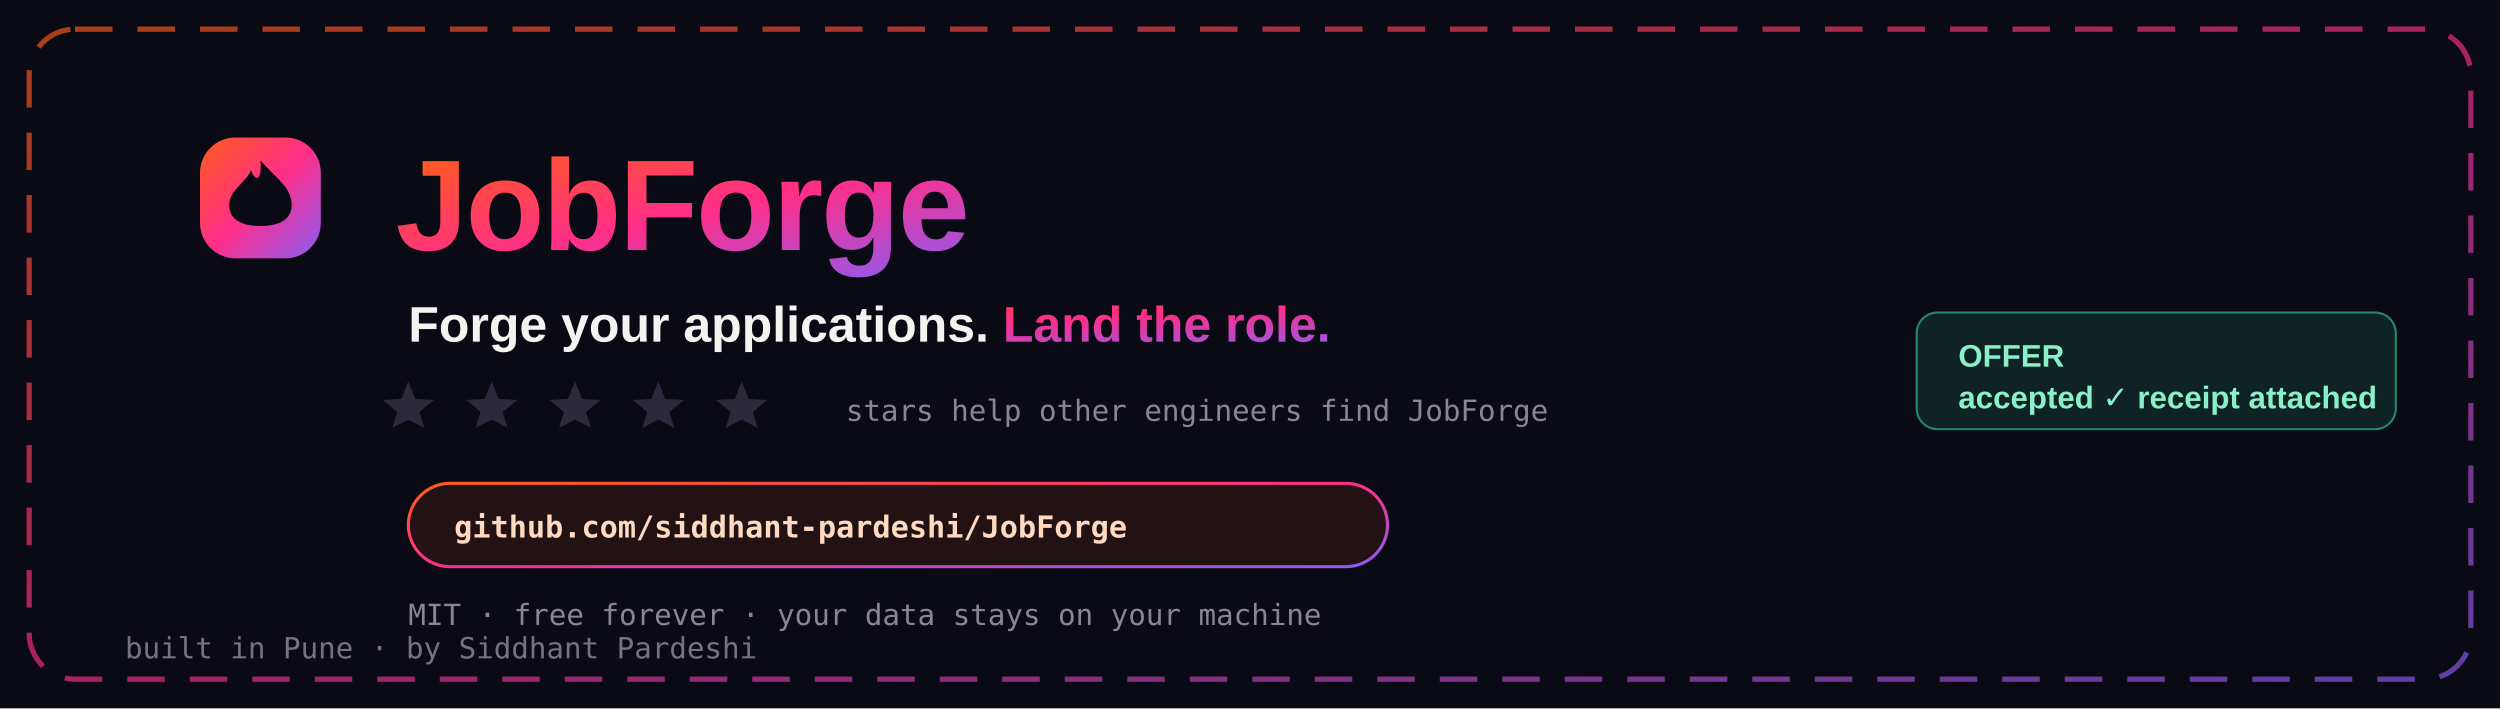
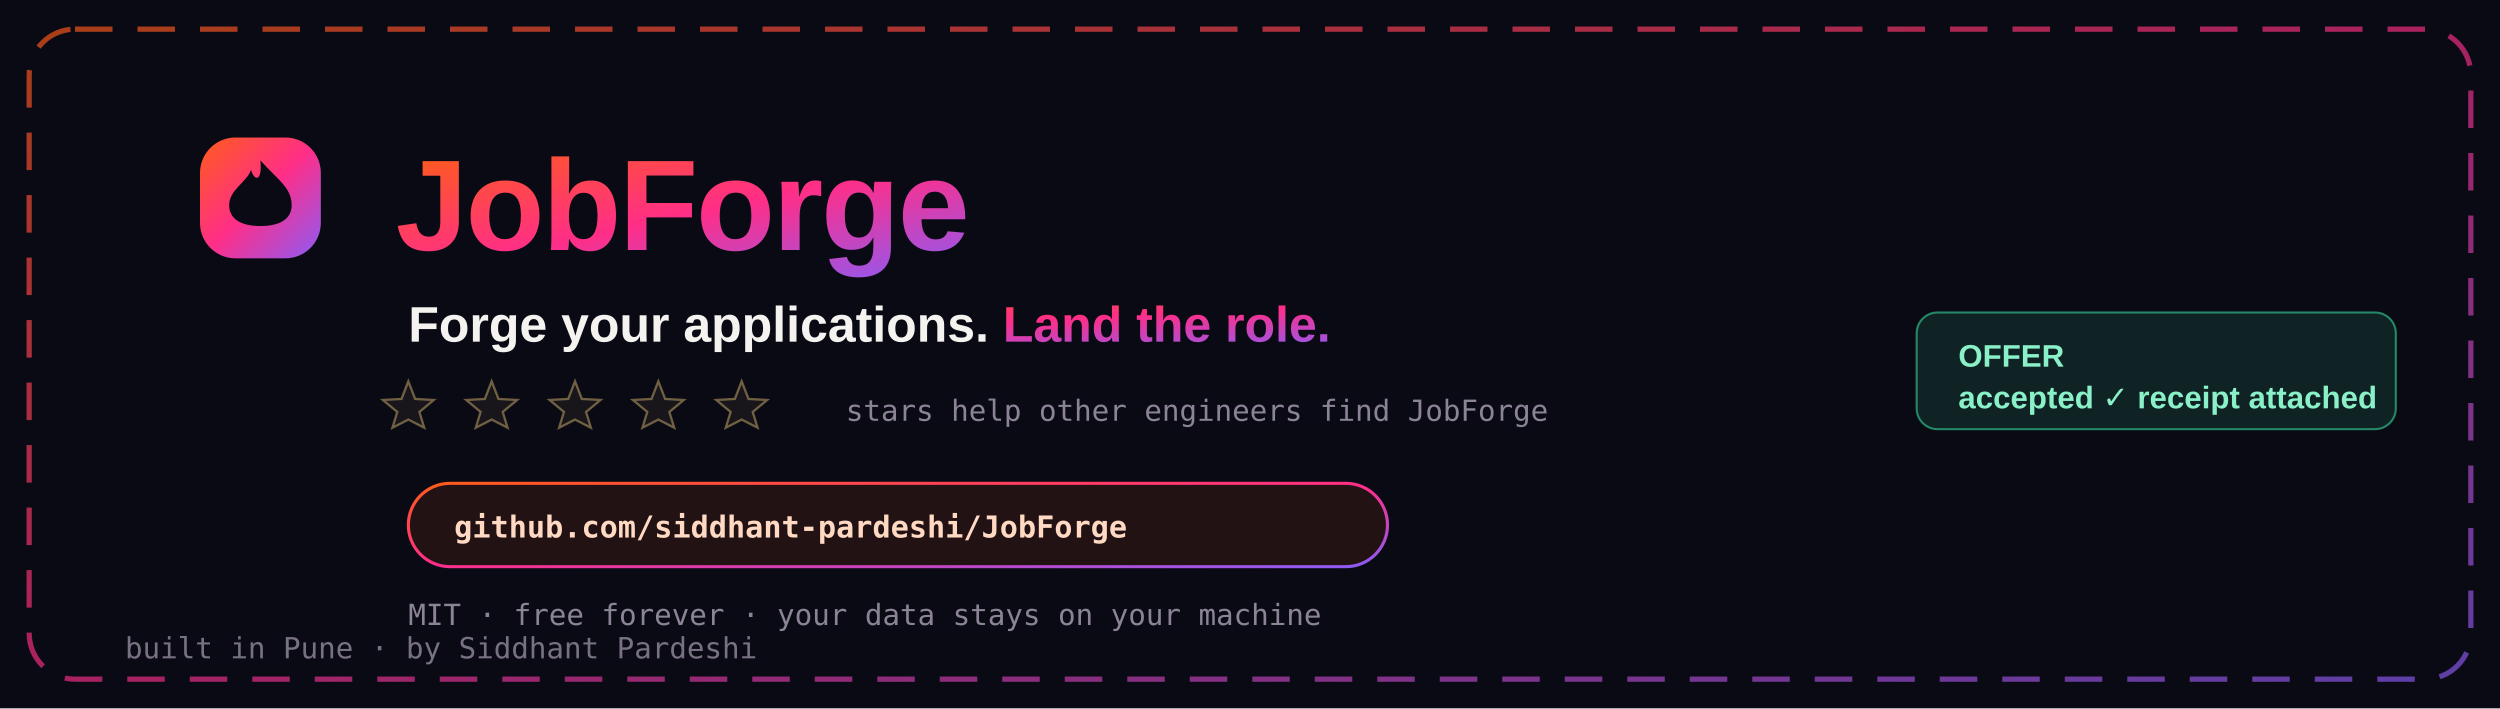
- <svg xmlns="http://www.w3.org/2000/svg" xmlns:xlink="http://www.w3.org/1999/xlink" viewBox="0 0 1200 340" width="1200" height="340" role="img" aria-label="JobForge finale">
+ <svg xmlns="http://www.w3.org/2000/svg" viewBox="0 0 1200 340" width="1200" height="340" role="img" aria-label="JobForge finale">
  <defs>
    <linearGradient id="gf" x1="0" y1="0" x2="1" y2="1">
      <stop offset="0" stop-color="#ff5c1a" />
      <stop offset="0.5" stop-color="#ff2e88" />
      <stop offset="1" stop-color="#8b5cf6" />
    </linearGradient>
    <linearGradient id="sheenF" x1="0" y1="0" x2="1" y2="0">
      <stop offset="0" stop-color="#ffffff" stop-opacity="0" />
      <stop offset="0.5" stop-color="#ffffff" stop-opacity="0.34" />
      <stop offset="1" stop-color="#ffffff" stop-opacity="0" />
    </linearGradient>
    <clipPath id="wmClip">
      <text x="330" y="120" font-family="'Space Grotesk', Arial, sans-serif" font-size="62" font-weight="800" letter-spacing="-1">JobForge</text>
    </clipPath>
-     <path id="starF" d="M0,-13 3.28,-4.51 12.26,-4.02 5.31,1.72 7.64,9.32 0,5.4 -7.64,9.32 -5.31,1.72 -12.26,-4.02 -3.28,-4.51 Z" />
  </defs>
  <style>
    .bg { fill: #0a0a14; }
    .border { fill: none; stroke: url(#gf); stroke-width: 2.5; stroke-dasharray: 18 12; animation: march 1.1s linear infinite; opacity: 0.65; }
    @keyframes march { to { stroke-dashoffset: -30; } }
    .ember { animation: rise 6.5s linear infinite; }
    @keyframes rise { 0% { transform: translateY(0); opacity: 0; } 10% { opacity: 0.9; } 80% { opacity: 0.5; } 100% { transform: translateY(-380px); opacity: 0; } }
    .word { font-family: 'Space Grotesk', Arial, sans-serif; font-size: 62px; font-weight: 800; letter-spacing: -1px; fill: url(#gf); }
    .sheen { animation: sweepf 4s ease-in-out infinite; }
    @keyframes sweepf { 0% { transform: translateX(-190px) skewX(-16deg); } 60%, 100% { transform: translateX(560px) skewX(-16deg); } }
    .tag { font-family: 'Space Grotesk', Arial, sans-serif; font-size: 24px; font-weight: 600; fill: #f5f3ef; }
    .tag .hl { fill: url(#gf); }
    .mono { font-family: 'JetBrains Mono', monospace; font-size: 14px; fill: #8b8496; }
-     .star { fill: #2c2a3a; transform-box: fill-box; transform-origin: center; animation: starup 3s ease-in-out infinite; animation-delay: var(--d, 0s); }
-     @keyframes starup { 0%, 20% { fill: #2c2a3a; transform: scale(1); } 32% { transform: scale(1.45); } 45%, 85% { fill: #ffd884; transform: scale(1); } 100% { fill: #2c2a3a; transform: scale(1); } }
-     .spark { stroke: #ffd884; stroke-width: 2; stroke-linecap: round; opacity: 0; animation: sparkle 3s ease-out infinite; animation-delay: 1.9s; }
-     @keyframes sparkle { 0%, 55% { opacity: 0; transform: scale(0.2); } 62% { opacity: 1; transform: scale(1.3); } 78% { opacity: 0; transform: scale(0.4); } 100% { opacity: 0; } }
+     .st { fill: rgba(255,216,132,0.06); stroke: rgba(255,216,132,0.4); stroke-width: 1.1; transform-box: fill-box; transform-origin: center; animation-duration: 5.2s; animation-timing-function: ease-in-out; animation-iteration-count: infinite; }
+     .s1 { animation-name: f1; } .s2 { animation-name: f2; } .s3 { animation-name: f3; } .s4 { animation-name: f4; } .s5 { animation-name: f5; }
+     @keyframes f1 { 0%, 3% { fill: rgba(255,216,132,0.06); transform: scale(1); } 6% { transform: scale(1.4); } 9%, 84% { fill: #ffd884; transform: scale(1); } 90%, 100% { fill: rgba(255,216,132,0.06); transform: scale(1); } }
+     @keyframes f2 { 0%, 11% { fill: rgba(255,216,132,0.06); transform: scale(1); } 14% { transform: scale(1.4); } 17%, 84% { fill: #ffd884; transform: scale(1); } 90%, 100% { fill: rgba(255,216,132,0.06); transform: scale(1); } }
+     @keyframes f3 { 0%, 19% { fill: rgba(255,216,132,0.06); transform: scale(1); } 22% { transform: scale(1.4); } 25%, 84% { fill: #ffd884; transform: scale(1); } 90%, 100% { fill: rgba(255,216,132,0.06); transform: scale(1); } }
+     @keyframes f4 { 0%, 27% { fill: rgba(255,216,132,0.06); transform: scale(1); } 30% { transform: scale(1.4); } 33%, 84% { fill: #ffd884; transform: scale(1); } 90%, 100% { fill: rgba(255,216,132,0.06); transform: scale(1); } }
+     @keyframes f5 { 0%, 35% { fill: rgba(255,216,132,0.06); transform: scale(1); } 38% { transform: scale(1.5); } 41%, 84% { fill: #ffd884; transform: scale(1); } 90%, 100% { fill: rgba(255,216,132,0.06); transform: scale(1); } }
+     .spark { stroke: #ffd884; stroke-width: 2; stroke-linecap: round; opacity: 0; animation: sparkle 5.2s ease-out infinite; }
+     @keyframes sparkle { 0%, 36% { opacity: 0; transform: scale(0.2); } 41% { opacity: 1; transform: scale(1.4); } 52% { opacity: 0; transform: scale(0.4); } 100% { opacity: 0; } }
    .cta { animation: ctapulse 2.2s ease-in-out infinite; }
    @keyframes ctapulse { 0%, 100% { opacity: 0.75; } 50% { opacity: 1; } }
    .offer { transform-box: fill-box; transform-origin: center; animation: offerstamp 5s cubic-bezier(0.22,1,0.36,1) infinite; }
    @keyframes offerstamp { 0%, 55% { opacity: 0; transform: scale(1.7) rotate(-16deg); } 66%, 90% { opacity: 1; transform: scale(1) rotate(-9deg); } 100% { opacity: 0; transform: scale(1) rotate(-9deg); } }
    .ot { font-family: 'Space Grotesk', Arial, sans-serif; font-size: 15px; font-weight: 700; }
  </style>
  <rect class="bg" width="1200" height="340" />
  <rect class="border" x="14" y="14" width="1172" height="312" rx="22" />
  <circle class="ember" cx="70" cy="360" r="3.4" fill="#ff5c1a" style="animation-duration: 5.2s; animation-delay: -1s" />
  <circle class="ember" cx="140" cy="360" r="2.5" fill="#ff2e88" style="animation-duration: 6.4s; animation-delay: -3.2s" />
  <circle class="ember" cx="215" cy="360" r="3.1" fill="#8b5cf6" style="animation-duration: 5.6s; animation-delay: -2s" />
  <circle class="ember" cx="290" cy="360" r="2.3" fill="#ffd884" style="animation-duration: 7s;   animation-delay: -4.6s" />
  <circle class="ember" cx="365" cy="360" r="3.3" fill="#ff2e88" style="animation-duration: 5.9s; animation-delay: -0.4s" />
  <circle class="ember" cx="440" cy="360" r="2.6" fill="#ff5c1a" style="animation-duration: 6.8s; animation-delay: -5.4s" />
  <circle class="ember" cx="515" cy="360" r="2.2" fill="#8b5cf6" style="animation-duration: 7.4s; animation-delay: -2.8s" />
  <circle class="ember" cx="590" cy="360" r="3.6" fill="#ff2e88" style="animation-duration: 5.4s; animation-delay: -3.9s" />
  <circle class="ember" cx="665" cy="360" r="2.5" fill="#ffd884" style="animation-duration: 6.1s; animation-delay: -1.6s" />
  <circle class="ember" cx="740" cy="360" r="3.2" fill="#ff5c1a" style="animation-duration: 5.8s; animation-delay: -4.9s" />
  <circle class="ember" cx="815" cy="360" r="2.4" fill="#8b5cf6" style="animation-duration: 6.9s; animation-delay: -0.8s" />
  <circle class="ember" cx="890" cy="360" r="3.4" fill="#ff2e88" style="animation-duration: 5.5s; animation-delay: -6.2s" />
  <circle class="ember" cx="965" cy="360" r="2.6" fill="#ffd884" style="animation-duration: 7.2s; animation-delay: -2.4s" />
  <circle class="ember" cx="1040" cy="360" r="3.3" fill="#ff5c1a" style="animation-duration: 5.7s; animation-delay: -5.1s" />
  <circle class="ember" cx="1115" cy="360" r="2.5" fill="#8b5cf6" style="animation-duration: 6.6s; animation-delay: -1.1s" />
  <circle class="ember" cx="1175" cy="360" r="3.1" fill="#ff2e88" style="animation-duration: 6.3s; animation-delay: -3.6s" />
  <circle class="ember" cx="35" cy="360" r="2.2" fill="#8b5cf6" style="animation-duration: 7.8s; animation-delay: -5.8s" />
  <circle class="ember" cx="480" cy="360" r="2.1" fill="#ffd884" style="animation-duration: 8.4s; animation-delay: -7.1s" />
  <circle class="ember" cx="940" cy="360" r="2.1" fill="#ff8a3d" style="animation-duration: 8.9s; animation-delay: -0.2s" />
  <circle class="ember" cx="1200" cy="360" r="2.4" fill="#ff5c1a" style="animation-duration: 6s;   animation-delay: -4.2s" />
  <g transform="translate(96, 66)">
    <rect x="0" y="0" width="58" height="58" rx="17" fill="url(#gf)" />
    <path d="M29 11 C37 20 44 24 44 32.5 C44 39 38.5 42.5 29 42.5 C19.5 42.5 14 39 14 32.5 C14 25 22.5 21.5 24.5 15.5 C26 21 30 21.5 29 11 Z" fill="#0a0a14" />
  </g>
  <text class="word" x="190" y="120">JobForge</text>
  <g clip-path="url(#wmClip)">
    <rect class="sheen" x="220" y="55" width="100" height="90" fill="url(#sheenF)" />
  </g>
  <text class="tag" x="196" y="164">Forge your applications. <tspan class="hl">Land the role.</tspan>
  </text>
  <g transform="translate(196, 196)">
-     <g transform="translate(0, 0)">
-       <use href="#starF" xlink:href="#starF" class="star" style="--d: 0s" />
-     </g>
+     <path class="st s1" d="M0,-13 3.28,-4.51 12.26,-4.02 5.31,1.72 7.64,9.32 0,5.4 -7.64,9.32 -5.31,1.72 -12.26,-4.02 -3.28,-4.51 Z" />
    <g transform="translate(40, 0)">
-       <use href="#starF" xlink:href="#starF" class="star" style="--d: 0.35s" />
+       <path class="st s2" d="M0,-13 3.28,-4.51 12.26,-4.02 5.31,1.72 7.64,9.32 0,5.4 -7.64,9.32 -5.31,1.72 -12.26,-4.02 -3.28,-4.51 Z" />
    </g>
    <g transform="translate(80, 0)">
-       <use href="#starF" xlink:href="#starF" class="star" style="--d: 0.7s" />
+       <path class="st s3" d="M0,-13 3.28,-4.51 12.26,-4.02 5.31,1.72 7.64,9.32 0,5.4 -7.64,9.32 -5.31,1.72 -12.26,-4.02 -3.28,-4.51 Z" />
    </g>
    <g transform="translate(120, 0)">
-       <use href="#starF" xlink:href="#starF" class="star" style="--d: 1.05s" />
+       <path class="st s4" d="M0,-13 3.28,-4.51 12.26,-4.02 5.31,1.72 7.64,9.32 0,5.4 -7.64,9.32 -5.31,1.72 -12.26,-4.02 -3.28,-4.51 Z" />
    </g>
    <g transform="translate(160, 0)">
-       <use href="#starF" xlink:href="#starF" class="star" style="--d: 1.4s" />
+       <path class="st s5" d="M0,-13 3.28,-4.51 12.26,-4.02 5.31,1.72 7.64,9.32 0,5.4 -7.64,9.32 -5.31,1.72 -12.26,-4.02 -3.28,-4.51 Z" />
    </g>
    <g transform="translate(160, 0)">
      <line class="spark" x1="-20" y1="0" x2="-9" y2="0" />
      <line class="spark" x1="9" y1="-8" x2="16" y2="-15" />
      <line class="spark" x1="10" y1="9" x2="17" y2="14" />
    </g>
    <text class="mono" x="210" y="6" fill="#a8a3b5">stars help other engineers find JobForge</text>
  </g>
  <g class="cta" transform="translate(196, 232)">
    <rect x="0" y="0" width="470" height="40" rx="20" fill="rgba(255,92,26,0.1)" stroke="url(#gf)" stroke-width="1.5" />
    <text x="22" y="26" font-family="JetBrains Mono, monospace" font-size="14.5" font-weight="600" fill="#ffd9c2">github.com/siddhant-pardeshi/JobForge</text>
  </g>
  <text class="mono" x="196" y="300">MIT · free forever · your data stays on your machine</text>
  <g transform="translate(920, 150)">
    <g class="offer">
      <rect x="0" y="0" width="230" height="56" rx="10" fill="rgba(52,211,153,0.12)" stroke="rgba(52,211,153,0.6)" />
      <text class="ot" x="20" y="26" fill="#8af0c8">OFFER</text>
      <text class="ot" x="20" y="46" fill="#8af0c8" font-size="12" font-weight="600">accepted ✓ receipt attached</text>
    </g>
  </g>
  <text class="mono" x="60" y="316" style="opacity: 0.85">built in Pune · by Siddhant Pardeshi</text>
</svg>
